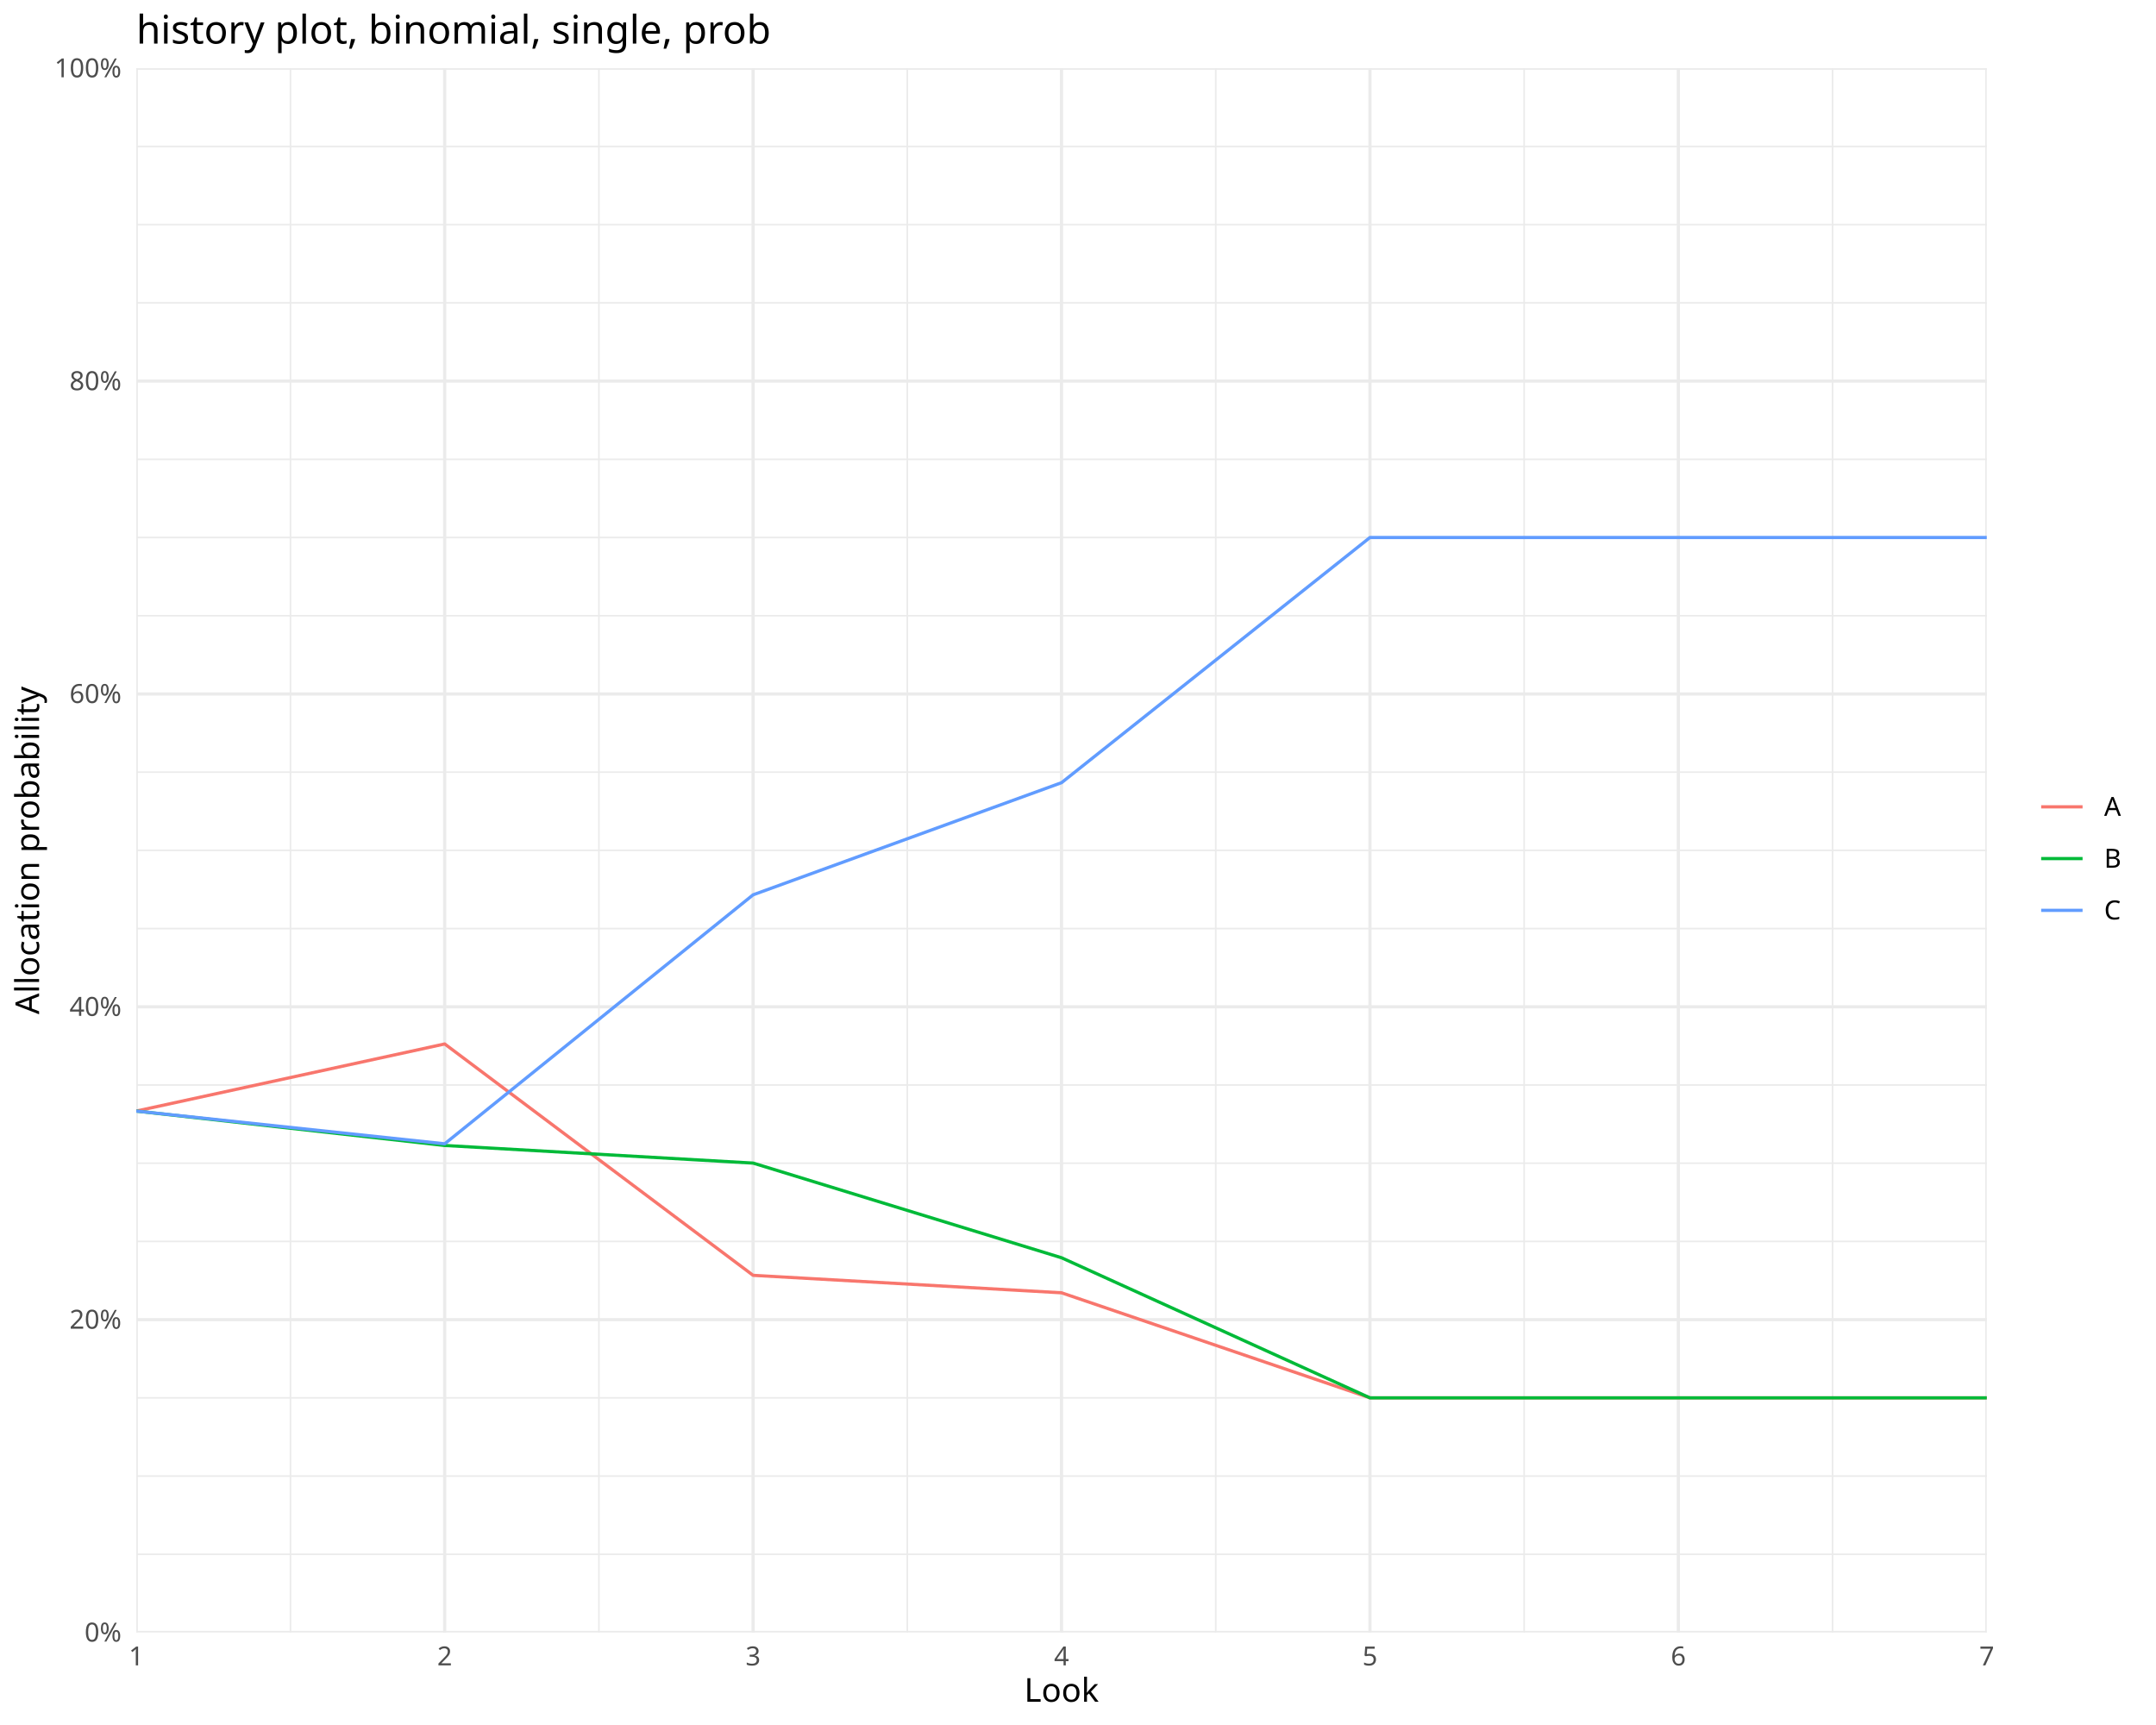
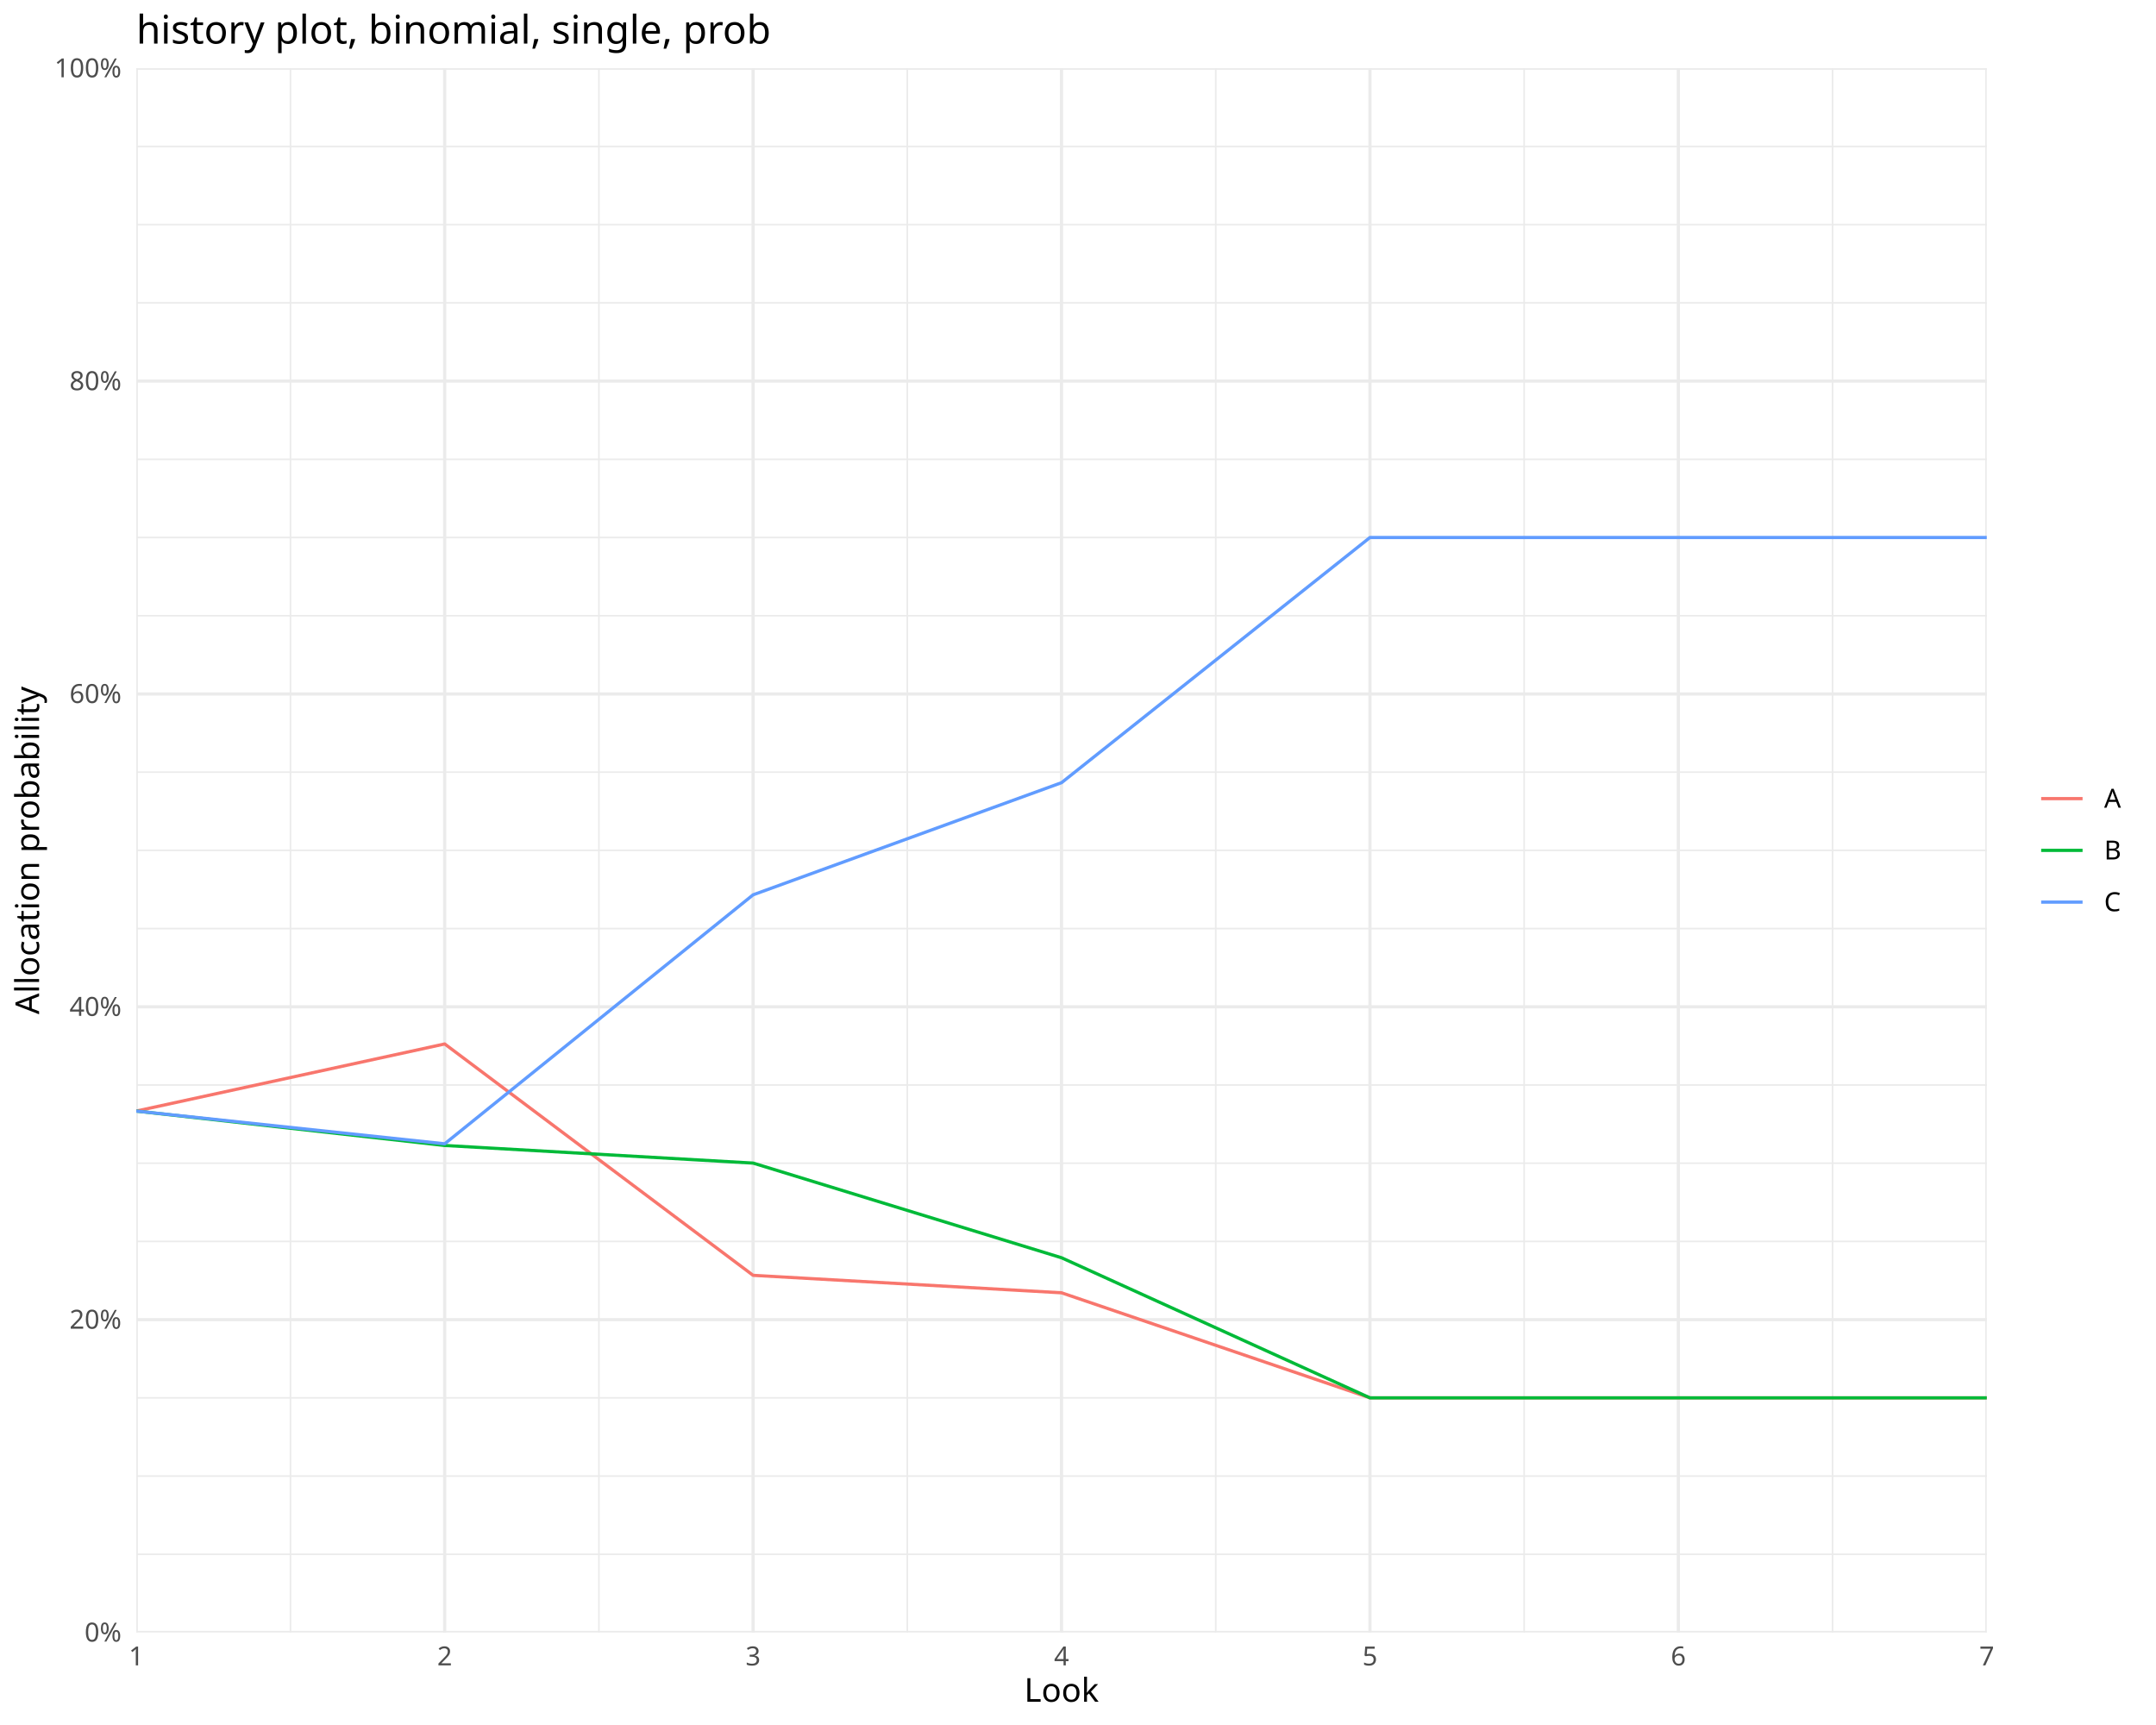
<svg xmlns="http://www.w3.org/2000/svg" class="svglite" data-engine-version="2.0" width="720.00pt" height="576.00pt" viewBox="0 0 720.00 576.00">
  <defs>
    <style type="text/css">
    .svglite line, .svglite polyline, .svglite polygon, .svglite path, .svglite rect, .svglite circle {
      fill: none;
      stroke: #000000;
      stroke-linecap: round;
      stroke-linejoin: round;
      stroke-miterlimit: 10.00;
    }
  </style>
  </defs>
  <rect width="100%" height="100%" style="stroke: none; fill: #FFFFFF;" />
  <defs>
    <clipPath id="cpMC4wMHw3MjAuMDB8MC4wMHw1NzYuMDA=">
      <rect x="0.00" y="0.00" width="720.00" height="576.00" />
    </clipPath>
  </defs>
  <g clip-path="url(#cpMC4wMHw3MjAuMDB8MC4wMHw1NzYuMDA=)">
</g>
  <defs>
    <clipPath id="cpNDUuNTF8NjYzLjQ5fDIyLjc4fDU0NS4xMQ==">
      <rect x="45.51" y="22.78" width="617.97" height="522.33" />
    </clipPath>
  </defs>
  <g clip-path="url(#cpNDUuNTF8NjYzLjQ5fDIyLjc4fDU0NS4xMQ==)">
    <polyline points="45.51,519.00 663.49,519.00 " style="stroke-width: 0.53; stroke: #EBEBEB; stroke-linecap: butt;" />
    <polyline points="45.51,492.88 663.49,492.88 " style="stroke-width: 0.53; stroke: #EBEBEB; stroke-linecap: butt;" />
    <polyline points="45.51,466.76 663.49,466.76 " style="stroke-width: 0.53; stroke: #EBEBEB; stroke-linecap: butt;" />
    <polyline points="45.51,414.53 663.49,414.53 " style="stroke-width: 0.53; stroke: #EBEBEB; stroke-linecap: butt;" />
    <polyline points="45.51,388.41 663.49,388.41 " style="stroke-width: 0.53; stroke: #EBEBEB; stroke-linecap: butt;" />
    <polyline points="45.51,362.30 663.49,362.30 " style="stroke-width: 0.53; stroke: #EBEBEB; stroke-linecap: butt;" />
    <polyline points="45.51,310.06 663.49,310.06 " style="stroke-width: 0.53; stroke: #EBEBEB; stroke-linecap: butt;" />
    <polyline points="45.51,283.95 663.49,283.95 " style="stroke-width: 0.53; stroke: #EBEBEB; stroke-linecap: butt;" />
    <polyline points="45.51,257.83 663.49,257.83 " style="stroke-width: 0.53; stroke: #EBEBEB; stroke-linecap: butt;" />
    <polyline points="45.51,205.60 663.49,205.60 " style="stroke-width: 0.53; stroke: #EBEBEB; stroke-linecap: butt;" />
    <polyline points="45.51,179.48 663.49,179.48 " style="stroke-width: 0.53; stroke: #EBEBEB; stroke-linecap: butt;" />
    <polyline points="45.51,153.37 663.49,153.37 " style="stroke-width: 0.53; stroke: #EBEBEB; stroke-linecap: butt;" />
    <polyline points="45.51,101.13 663.49,101.13 " style="stroke-width: 0.53; stroke: #EBEBEB; stroke-linecap: butt;" />
    <polyline points="45.51,75.02 663.49,75.02 " style="stroke-width: 0.53; stroke: #EBEBEB; stroke-linecap: butt;" />
    <polyline points="45.51,48.90 663.49,48.90 " style="stroke-width: 0.53; stroke: #EBEBEB; stroke-linecap: butt;" />
    <polyline points="97.01,545.11 97.01,22.78 " style="stroke-width: 0.53; stroke: #EBEBEB; stroke-linecap: butt;" />
    <polyline points="200.01,545.11 200.01,22.78 " style="stroke-width: 0.53; stroke: #EBEBEB; stroke-linecap: butt;" />
    <polyline points="303.00,545.11 303.00,22.78 " style="stroke-width: 0.53; stroke: #EBEBEB; stroke-linecap: butt;" />
    <polyline points="406.00,545.11 406.00,22.78 " style="stroke-width: 0.53; stroke: #EBEBEB; stroke-linecap: butt;" />
    <polyline points="508.99,545.11 508.99,22.78 " style="stroke-width: 0.53; stroke: #EBEBEB; stroke-linecap: butt;" />
    <polyline points="611.99,545.11 611.99,22.78 " style="stroke-width: 0.53; stroke: #EBEBEB; stroke-linecap: butt;" />
    <polyline points="45.51,545.11 663.49,545.11 " style="stroke-width: 1.07; stroke: #EBEBEB; stroke-linecap: butt;" />
    <polyline points="45.51,440.65 663.49,440.65 " style="stroke-width: 1.07; stroke: #EBEBEB; stroke-linecap: butt;" />
    <polyline points="45.51,336.18 663.49,336.18 " style="stroke-width: 1.07; stroke: #EBEBEB; stroke-linecap: butt;" />
    <polyline points="45.51,231.72 663.49,231.72 " style="stroke-width: 1.07; stroke: #EBEBEB; stroke-linecap: butt;" />
    <polyline points="45.51,127.25 663.49,127.25 " style="stroke-width: 1.07; stroke: #EBEBEB; stroke-linecap: butt;" />
    <polyline points="45.51,22.78 663.49,22.78 " style="stroke-width: 1.07; stroke: #EBEBEB; stroke-linecap: butt;" />
    <polyline points="45.51,545.11 45.51,22.78 " style="stroke-width: 1.07; stroke: #EBEBEB; stroke-linecap: butt;" />
    <polyline points="148.51,545.11 148.51,22.78 " style="stroke-width: 1.07; stroke: #EBEBEB; stroke-linecap: butt;" />
    <polyline points="251.50,545.11 251.50,22.78 " style="stroke-width: 1.07; stroke: #EBEBEB; stroke-linecap: butt;" />
    <polyline points="354.50,545.11 354.50,22.78 " style="stroke-width: 1.07; stroke: #EBEBEB; stroke-linecap: butt;" />
    <polyline points="457.50,545.11 457.50,22.78 " style="stroke-width: 1.07; stroke: #EBEBEB; stroke-linecap: butt;" />
    <polyline points="560.49,545.11 560.49,22.78 " style="stroke-width: 1.07; stroke: #EBEBEB; stroke-linecap: butt;" />
    <polyline points="663.49,545.11 663.49,22.78 " style="stroke-width: 1.07; stroke: #EBEBEB; stroke-linecap: butt;" />
    <polyline points="45.51,371.00 148.51,348.59 251.50,425.85 354.50,431.68 457.50,466.76 560.49,466.76 663.49,466.76 " style="stroke-width: 1.07; stroke: #F8766D; stroke-linecap: butt;" />
    <polyline points="45.51,371.00 148.51,382.49 251.50,388.37 354.50,419.98 457.50,466.76 560.49,466.76 663.49,466.76 " style="stroke-width: 1.07; stroke: #00BA38; stroke-linecap: butt;" />
    <polyline points="45.51,371.00 148.51,381.93 251.50,298.79 354.50,261.35 457.50,179.48 560.49,179.48 663.49,179.48 " style="stroke-width: 1.07; stroke: #619CFF; stroke-linecap: butt;" />
  </g>
  <g clip-path="url(#cpMC4wMHw3MjAuMDB8MC4wMHw1NzYuMDA=)">
    <text x="40.58" y="548.14" text-anchor="end" style="font-size: 8.80px; fill: #4D4D4D; font-family: sans;" textLength="12.72px" lengthAdjust="spacingAndGlyphs">0%</text>
    <text x="40.58" y="443.67" text-anchor="end" style="font-size: 8.80px; fill: #4D4D4D; font-family: sans;" textLength="17.61px" lengthAdjust="spacingAndGlyphs">20%</text>
    <text x="40.58" y="339.21" text-anchor="end" style="font-size: 8.80px; fill: #4D4D4D; font-family: sans;" textLength="17.61px" lengthAdjust="spacingAndGlyphs">40%</text>
    <text x="40.58" y="234.74" text-anchor="end" style="font-size: 8.80px; fill: #4D4D4D; font-family: sans;" textLength="17.61px" lengthAdjust="spacingAndGlyphs">60%</text>
    <text x="40.58" y="130.28" text-anchor="end" style="font-size: 8.80px; fill: #4D4D4D; font-family: sans;" textLength="17.61px" lengthAdjust="spacingAndGlyphs">80%</text>
    <text x="40.58" y="25.81" text-anchor="end" style="font-size: 8.80px; fill: #4D4D4D; font-family: sans;" textLength="22.51px" lengthAdjust="spacingAndGlyphs">100%</text>
    <text x="45.51" y="556.10" text-anchor="middle" style="font-size: 8.80px; fill: #4D4D4D; font-family: sans;" textLength="4.89px" lengthAdjust="spacingAndGlyphs">1</text>
    <text x="148.51" y="556.10" text-anchor="middle" style="font-size: 8.80px; fill: #4D4D4D; font-family: sans;" textLength="4.89px" lengthAdjust="spacingAndGlyphs">2</text>
    <text x="251.50" y="556.10" text-anchor="middle" style="font-size: 8.80px; fill: #4D4D4D; font-family: sans;" textLength="4.89px" lengthAdjust="spacingAndGlyphs">3</text>
    <text x="354.50" y="556.10" text-anchor="middle" style="font-size: 8.80px; fill: #4D4D4D; font-family: sans;" textLength="4.89px" lengthAdjust="spacingAndGlyphs">4</text>
    <text x="457.50" y="556.10" text-anchor="middle" style="font-size: 8.80px; fill: #4D4D4D; font-family: sans;" textLength="4.89px" lengthAdjust="spacingAndGlyphs">5</text>
    <text x="560.49" y="556.10" text-anchor="middle" style="font-size: 8.80px; fill: #4D4D4D; font-family: sans;" textLength="4.89px" lengthAdjust="spacingAndGlyphs">6</text>
    <text x="663.49" y="556.10" text-anchor="middle" style="font-size: 8.80px; fill: #4D4D4D; font-family: sans;" textLength="4.89px" lengthAdjust="spacingAndGlyphs">7</text>
    <text x="354.50" y="568.24" text-anchor="middle" style="font-size: 11.00px; font-family: sans;" textLength="23.86px" lengthAdjust="spacingAndGlyphs">Look</text>
    <text transform="translate(13.05,283.95) rotate(-90)" text-anchor="middle" style="font-size: 11.00px; font-family: sans;" textLength="100.89px" lengthAdjust="spacingAndGlyphs">Allocation probability</text>
-     <line x1="681.65" y1="269.41" x2="695.48" y2="269.41" style="stroke-width: 1.07; stroke: #F8766D; stroke-linecap: butt;" />
-     <line x1="681.65" y1="286.69" x2="695.48" y2="286.69" style="stroke-width: 1.07; stroke: #00BA38; stroke-linecap: butt;" />
-     <line x1="681.65" y1="303.97" x2="695.48" y2="303.97" style="stroke-width: 1.07; stroke: #619CFF; stroke-linecap: butt;" />
-     <text x="702.68" y="272.44" style="font-size: 8.80px; font-family: sans;" textLength="5.87px" lengthAdjust="spacingAndGlyphs">A</text>
-     <text x="702.68" y="289.72" style="font-size: 8.80px; font-family: sans;" textLength="5.87px" lengthAdjust="spacingAndGlyphs">B</text>
-     <text x="702.68" y="307.00" style="font-size: 8.80px; font-family: sans;" textLength="6.36px" lengthAdjust="spacingAndGlyphs">C</text>
+     <line x1="681.65" y1="266.67" x2="695.48" y2="266.67" style="stroke-width: 1.07; stroke: #F8766D; stroke-linecap: butt;" />
+     <line x1="681.65" y1="283.95" x2="695.48" y2="283.95" style="stroke-width: 1.07; stroke: #00BA38; stroke-linecap: butt;" />
+     <line x1="681.65" y1="301.23" x2="695.48" y2="301.23" style="stroke-width: 1.07; stroke: #619CFF; stroke-linecap: butt;" />
+     <text x="702.68" y="269.70" style="font-size: 8.80px; font-family: sans;" textLength="5.87px" lengthAdjust="spacingAndGlyphs">A</text>
+     <text x="702.68" y="286.98" style="font-size: 8.80px; font-family: sans;" textLength="5.87px" lengthAdjust="spacingAndGlyphs">B</text>
+     <text x="702.68" y="304.26" style="font-size: 8.80px; font-family: sans;" textLength="6.36px" lengthAdjust="spacingAndGlyphs">C</text>
    <text x="45.51" y="14.56" style="font-size: 13.20px; font-family: sans;" textLength="195.91px" lengthAdjust="spacingAndGlyphs">history plot, binomial, single, prob</text>
  </g>
</svg>
